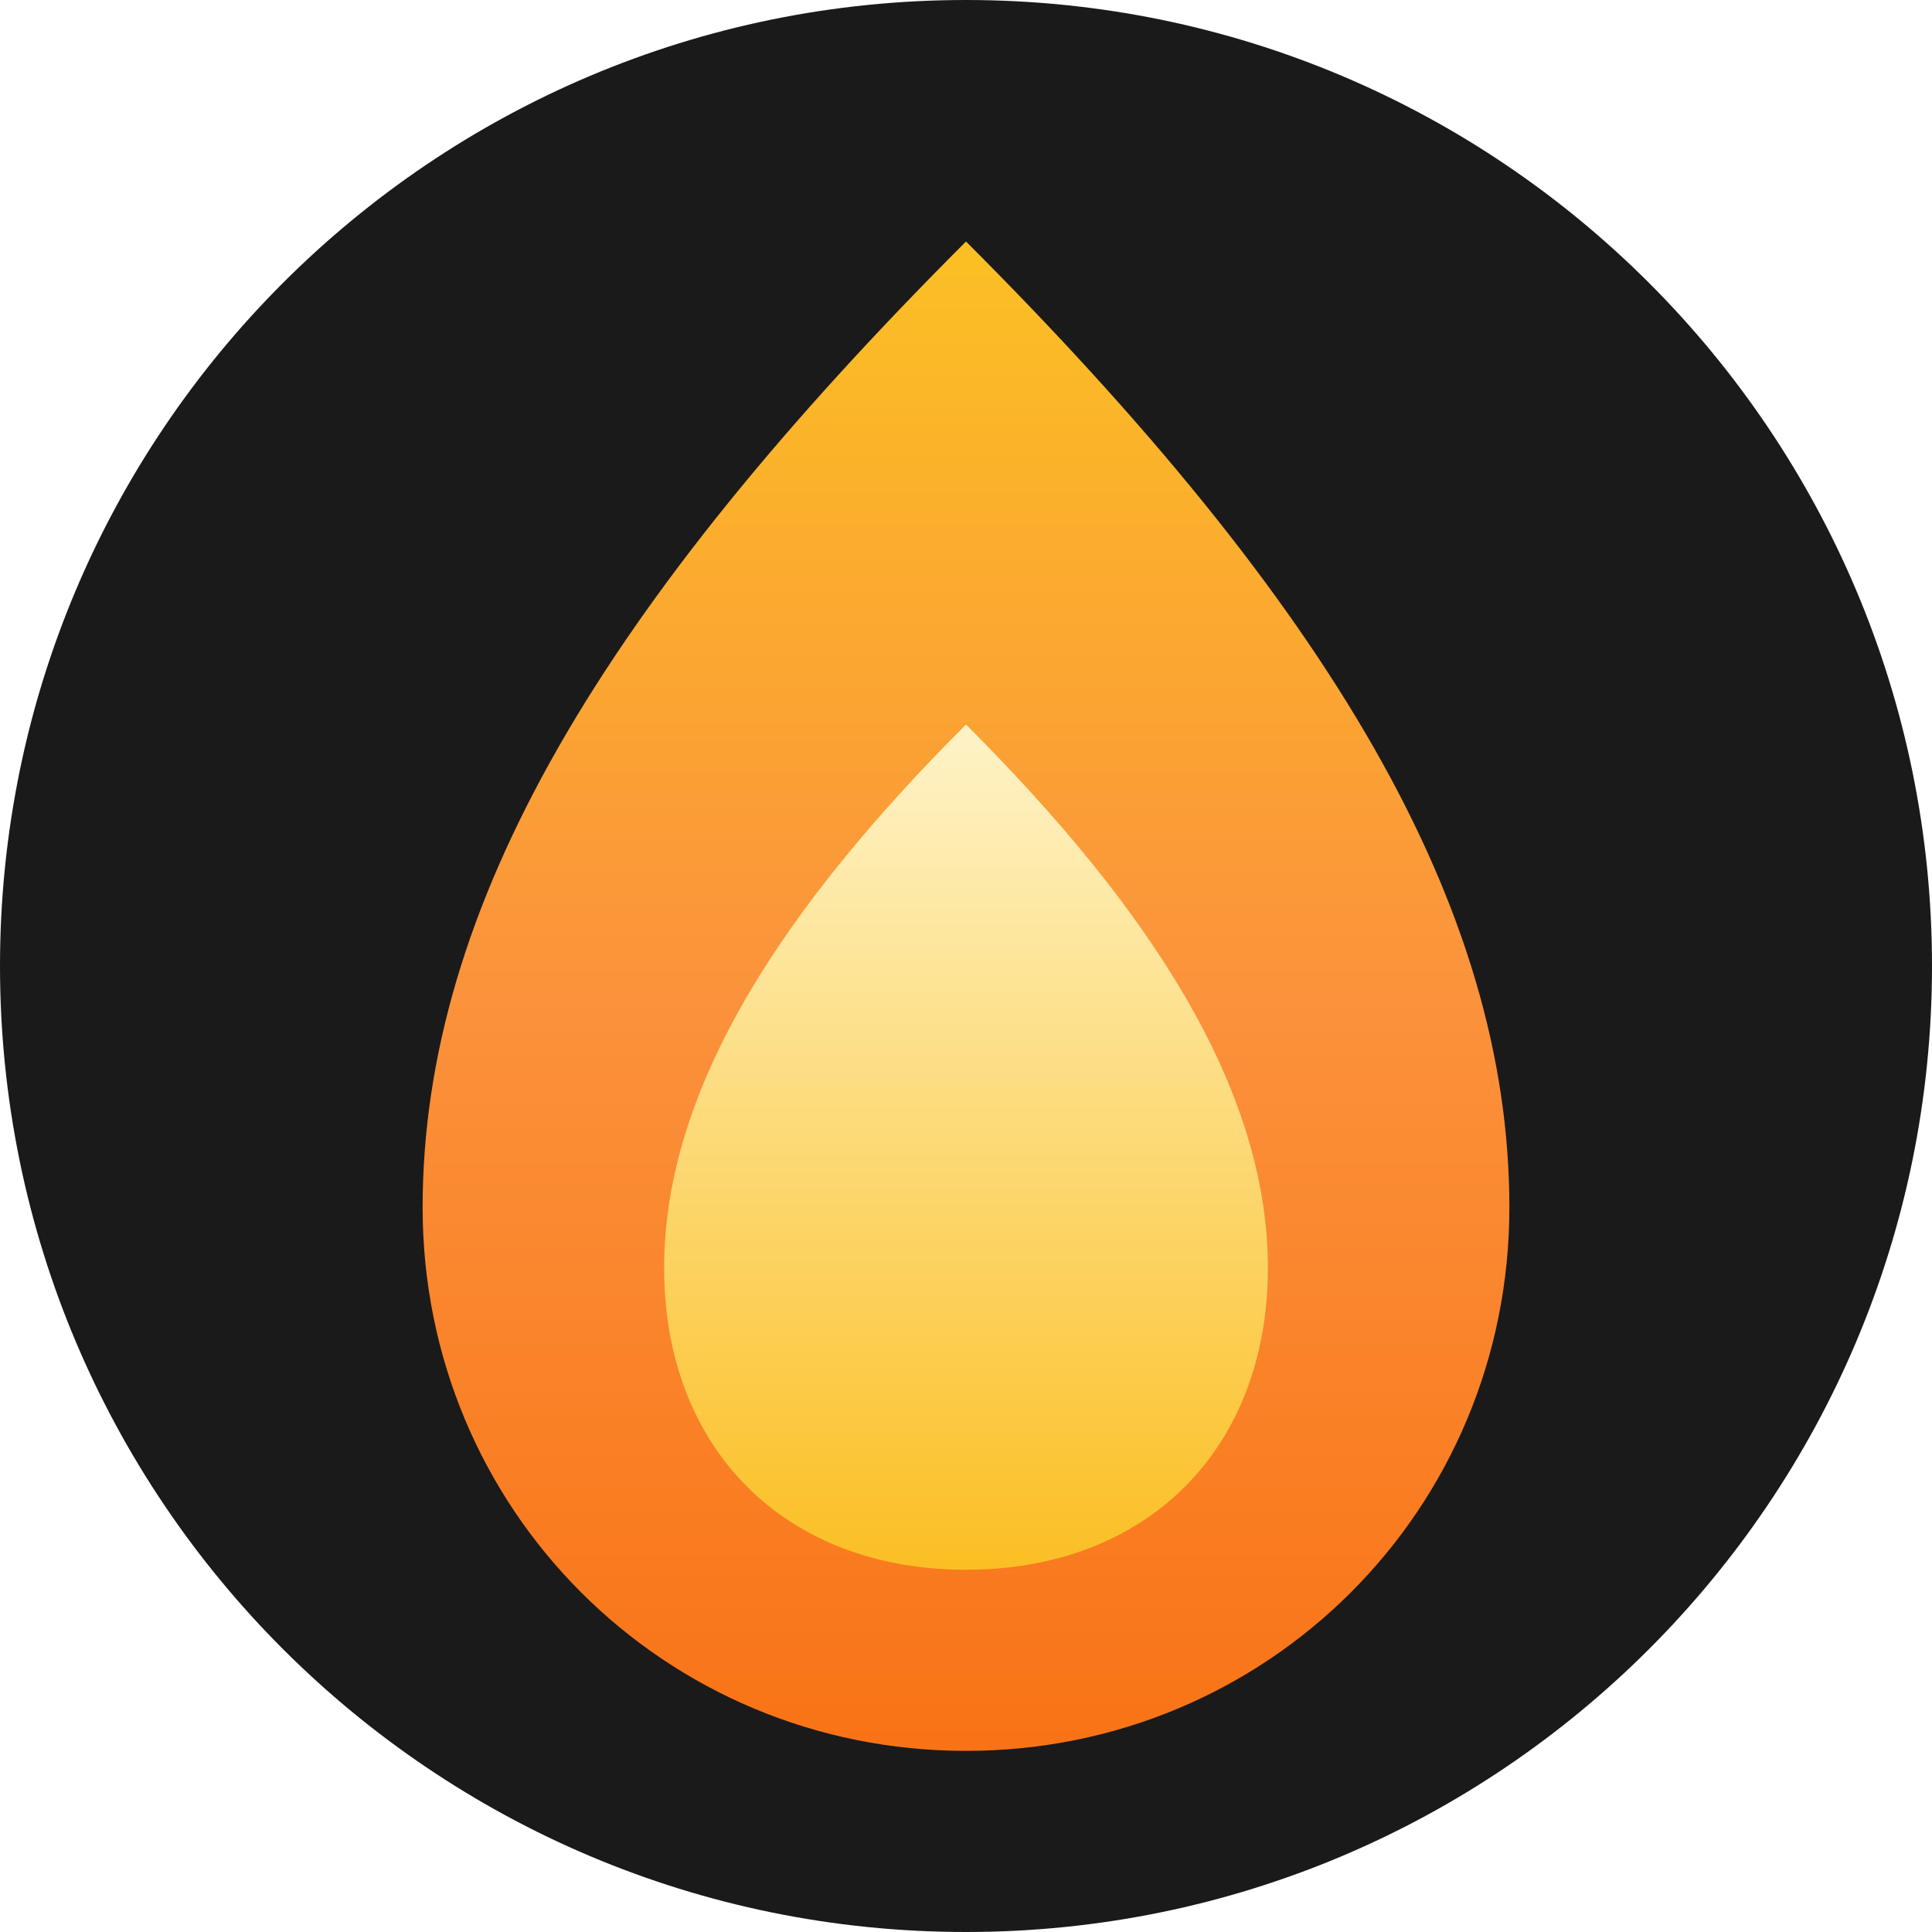
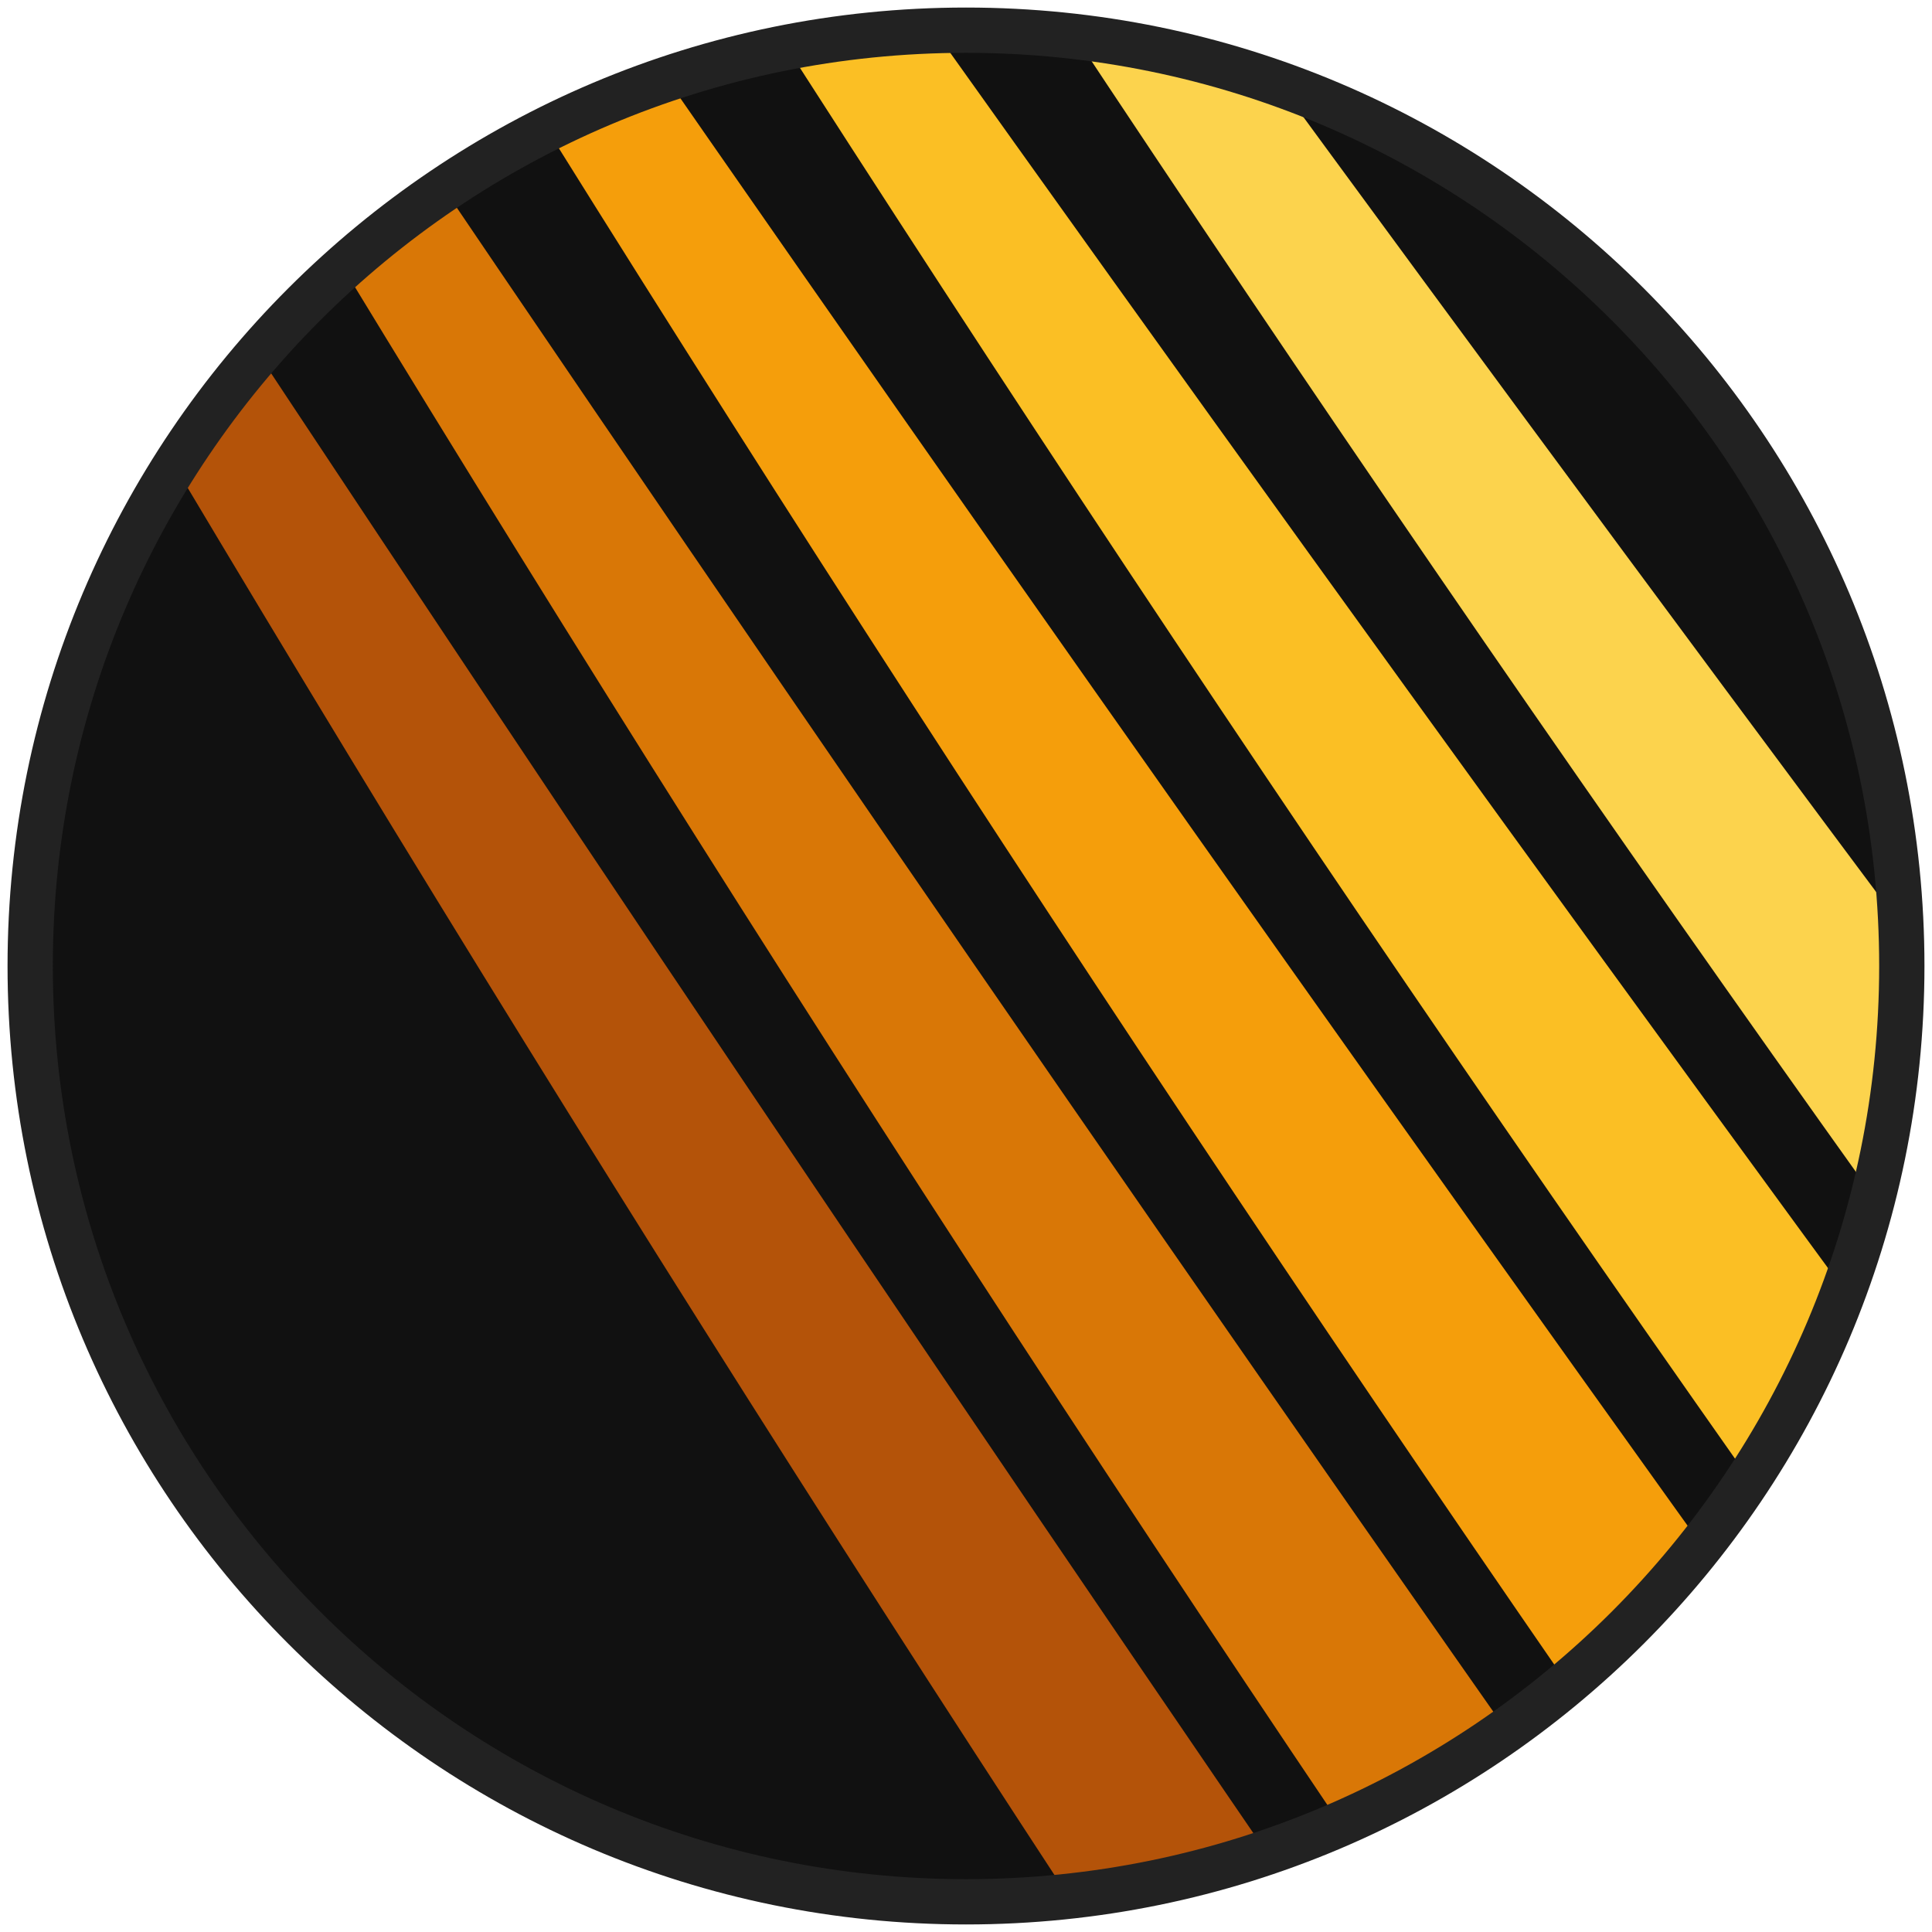
<svg xmlns="http://www.w3.org/2000/svg" viewBox="0 0 128 128">
-   <defs>
-     <linearGradient id="flame" x1="0%" y1="100%" x2="0%" y2="0%">
-       <stop offset="0%" style="stop-color:#f97316" />
-       <stop offset="50%" style="stop-color:#fb923c" />
-       <stop offset="100%" style="stop-color:#fbbf24" />
-     </linearGradient>
-     <linearGradient id="innerFlame" x1="0%" y1="100%" x2="0%" y2="0%">
-       <stop offset="0%" style="stop-color:#fbbf24" />
-       <stop offset="100%" style="stop-color:#fef3c7" />
-     </linearGradient>
-   </defs>
-   <circle cx="64" cy="64" r="64" fill="#1a1a1a" />
-   <path d="M64 16 C40 40, 28 60, 28 80 C28 100, 44 116, 64 116 C84 116, 100 100, 100 80 C100 60, 88 40, 64 16 Z" fill="url(#flame)" />
-   <path d="M64 48 C52 60, 44 72, 44 84 C44 96, 52 104, 64 104 C76 104, 84 96, 84 84 C84 72, 76 60, 64 48 Z" fill="url(#innerFlame)" />
+   <circle cx="64" cy="64" r="62" fill="#111111" />
+   <clipPath id="circle-clip">
+     <circle cx="64" cy="64" r="62" />
+   </clipPath>
+   <g clip-path="url(#circle-clip)">
+     <g transform="translate(64, 64) rotate(-32) translate(-64, -64)">
+       <path d="M38 -25 L45 -25 Q 47 64 51 153 L38 153 Q 35 64 38 -25 Z" fill="#b45309" />
+       <path d="M54 -25 L61 -25 Q 64 64 69 153 L56 153 Q 52 64 54 -25 Z" fill="#d97706" />
+       <path d="M70 -25 L77 -25 Q 81 64 87 153 L74 153 Q 69 64 70 -25 Z" fill="#f59e0b" />
+       <path d="M86 -25 L93 -25 Q 98 64 105 153 L92 153 Q 86 64 86 -25 Z" fill="#fbbf24" />
+       <path d="M102 -25 L109 -25 Q 115 64 123 153 L110 153 Q 103 64 102 -25 Z" fill="#fcd34d" />
+     </g>
+   </g>
+   <circle cx="64" cy="64" r="62" fill="none" stroke="#222" stroke-width="3" />
</svg>
